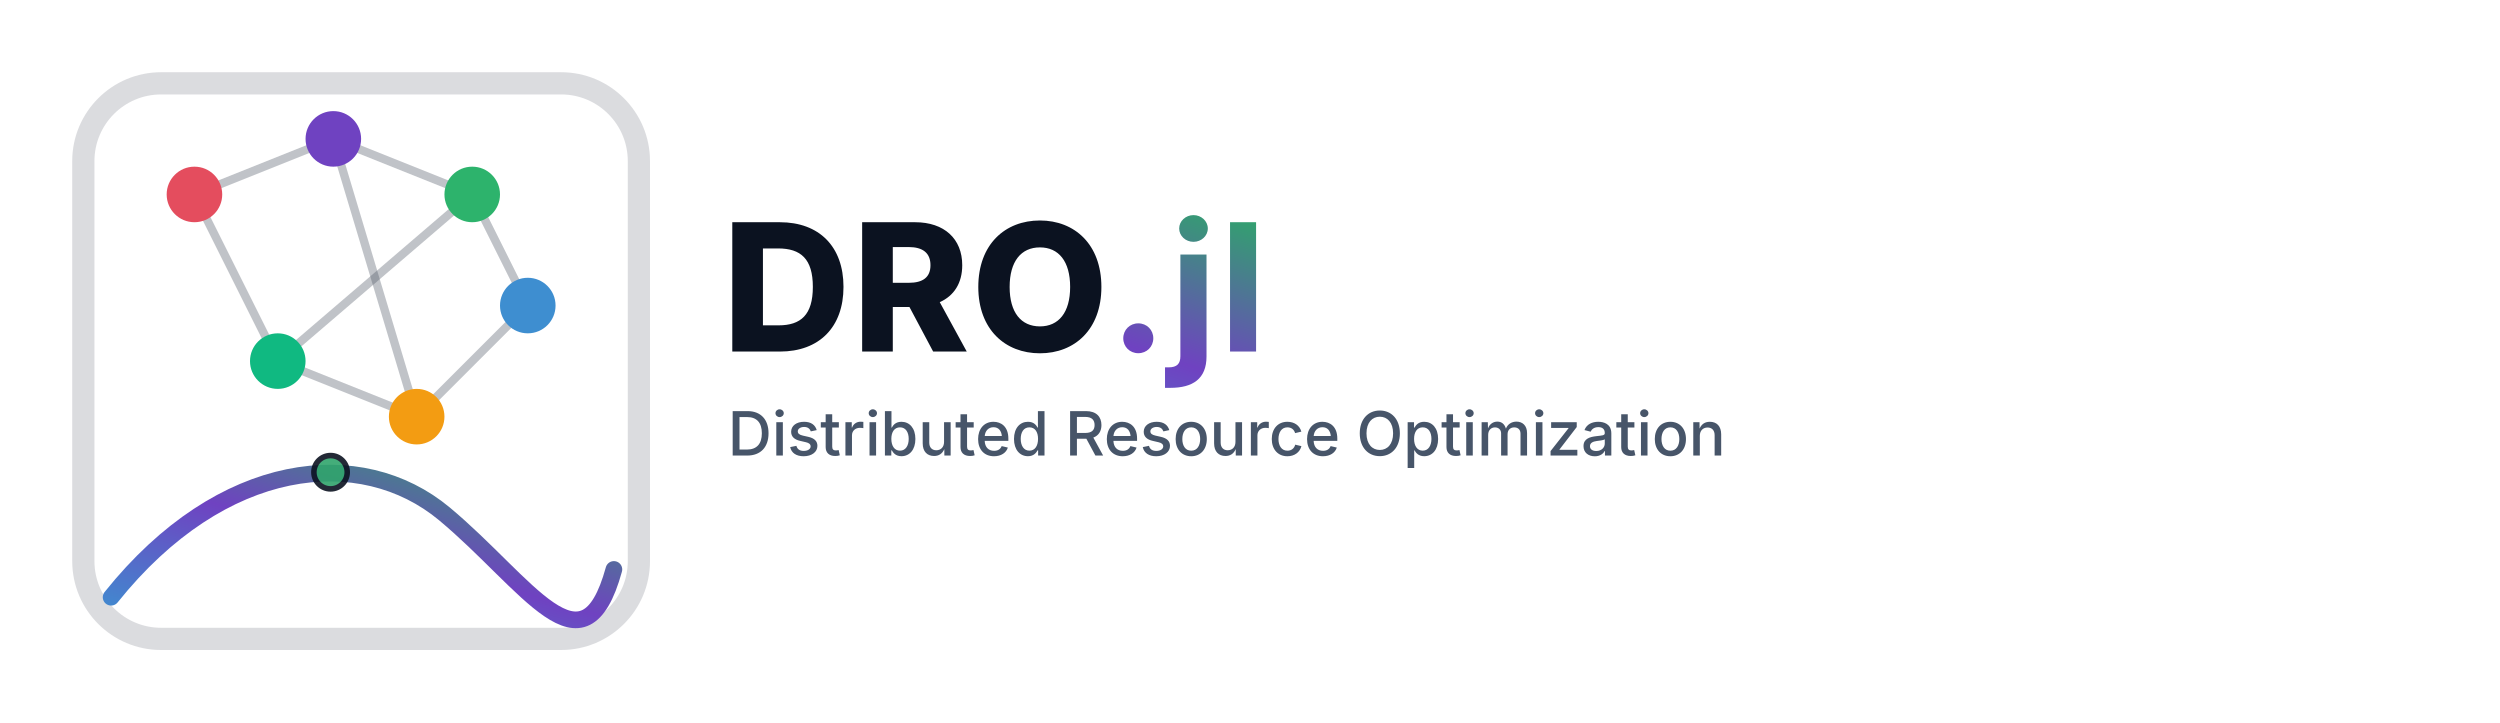
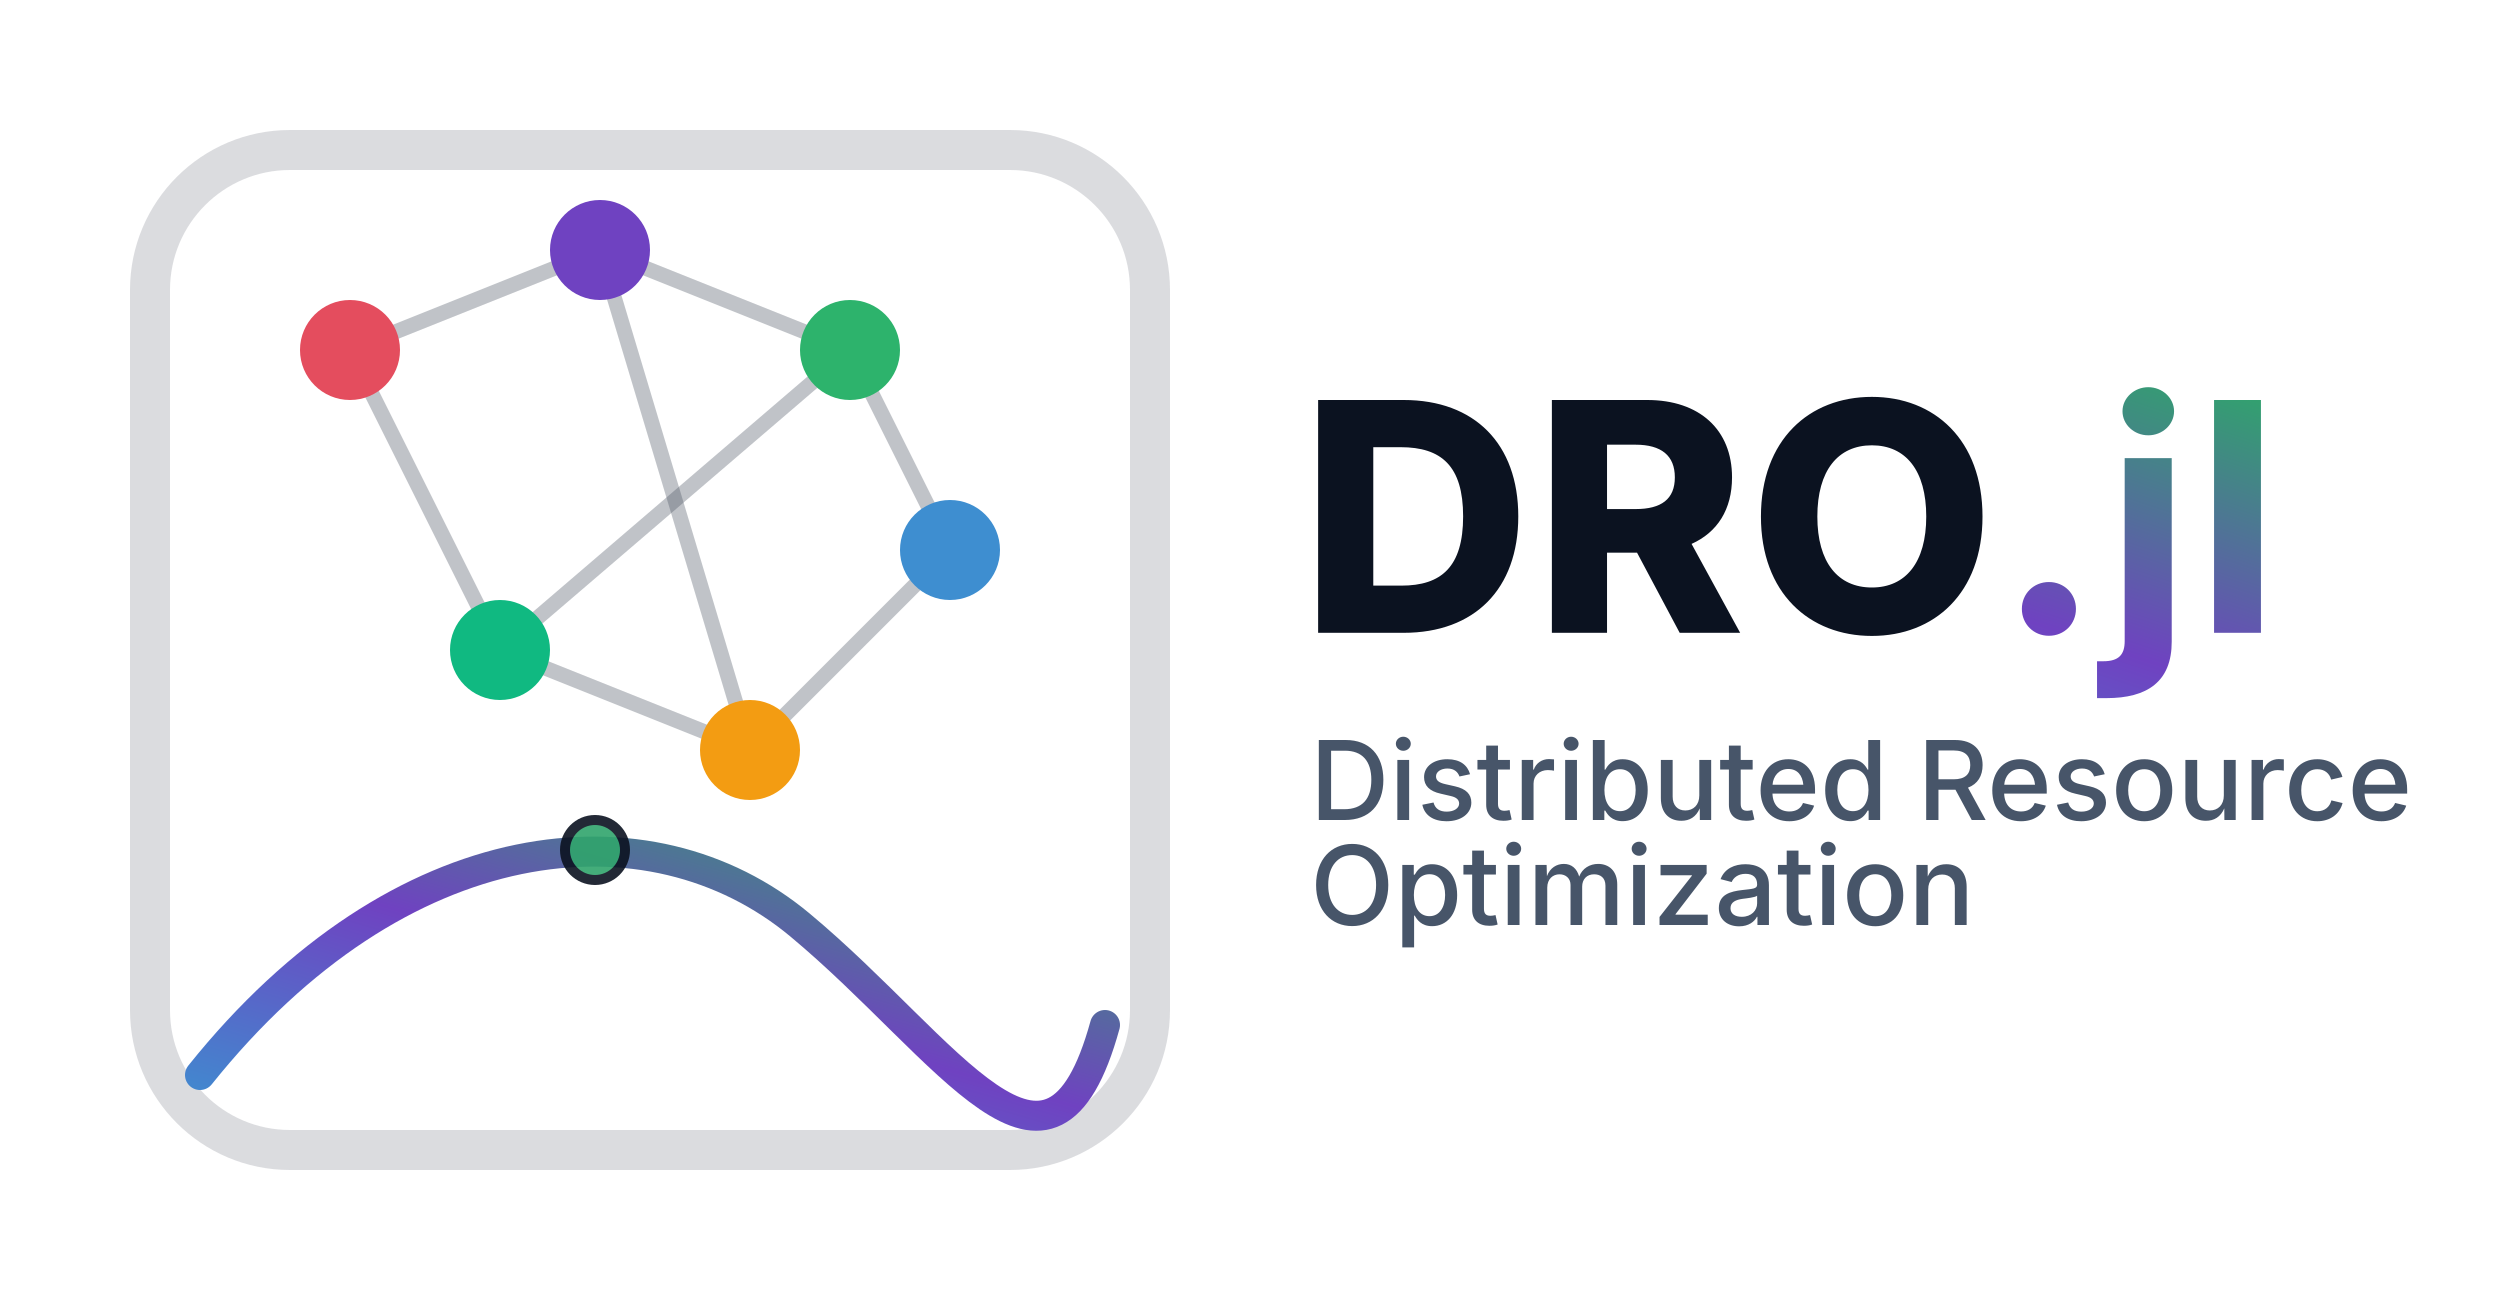
- <svg xmlns="http://www.w3.org/2000/svg" width="100%" height="100%" viewBox="0 0 900 260" role="img" aria-labelledby="title desc">
+ <svg xmlns="http://www.w3.org/2000/svg" width="100%" height="100%" viewBox="0 0 500 260" role="img" aria-labelledby="title desc">
  <defs>
    <linearGradient id="curveGrad" x1="0%" y1="100%" x2="100%" y2="0%">
      <stop offset="0%" stop-color="#3e8ed0" />
      <stop offset="50%" stop-color="#6f42c1" />
      <stop offset="100%" stop-color="#30a46c" />
    </linearGradient>
    <style>
      :root { color-scheme: light dark; }
      .bg { fill: none; }
      .edge { stroke: #4b5563; stroke-opacity: .35; }
      .ring { stroke: #0f172a; stroke-opacity: .15; }
      .word { fill: #0b1220; }
      .sub  { fill: #475569; }
      @media (prefers-color-scheme: dark) {
        .edge { stroke: #919191ff; stroke-opacity:.25; }
        .ring { stroke: #3d3d3dff; stroke-opacity:.15; }
        .word { fill: #cacacaff; }
        .sub  { fill: #a5a5a5ff; }
      }
    </style>
  </defs>
  <rect class="bg" x="0" y="0" width="900" height="260" rx="24" />
  <g transform="translate(30,30)">
    <rect x="0" y="0" width="200" height="200" rx="28" class="bg ring" stroke-width="8" />
    <g transform="translate(0,-20)">
      <g fill="none" class="edge" stroke-width="3">
        <path d="M40,60 L90,40 L140,60 L160,100 L120,140 L70,120 L40,60 Z" />
        <path d="M90,40 L120,140" />
        <path d="M70,120 L140,60" />
      </g>
      <g filter="url(#glow)">
        <circle cx="40" cy="60" r="10" fill="#e44d5e" />
        <circle cx="90" cy="40" r="10" fill="#6f42c1" />
        <circle cx="140" cy="60" r="10" fill="#2db36c" />
        <circle cx="160" cy="100" r="10" fill="#3e8ed0" />
        <circle cx="120" cy="140" r="10" fill="#f39c12" />
        <circle cx="70" cy="120" r="10" fill="#10b981" />
      </g>
    </g>
    <g transform="translate(0,25)">
      <path d="M10,160               C50,110 100,105 130,130               S180,190 191,150" fill="none" stroke="url(#curveGrad)" stroke-width="6" stroke-linecap="round" />
      <circle cx="89" cy="115" r="6" fill="#30a46c" stroke="#0b1220" stroke-width="2" opacity="0.9" />
    </g>
  </g>
  <g transform="translate(260,80)">
    <text class="word" x="0" y="0" font-family="Inter, ui-sans-serif, system-ui, -apple-system, Segoe UI, Roboto, Helvetica Neue, Arial" font-size="64" font-weight="800" dominant-baseline="hanging" letter-spacing="0.5">
      DRO<tspan font-weight="700" fill="url(#curveGrad)">.jl</tspan>
    </text>
    <text class="sub" x="2" y="84" font-family="Inter, ui-sans-serif, system-ui, -apple-system, Segoe UI, Roboto, Helvetica Neue, Arial" font-size="22" font-weight="500">
-       Distributed Resource Optimization
+       Distributed Resource
+     </text>
+     <text class="sub" x="2" y="105" font-family="Inter, ui-sans-serif, system-ui, -apple-system, Segoe UI, Roboto, Helvetica Neue, Arial" font-size="22" font-weight="500">
+       Optimization
    </text>
  </g>
  <rect class="bg" x="0" y="0" width="900" height="260" rx="24" />
</svg>
